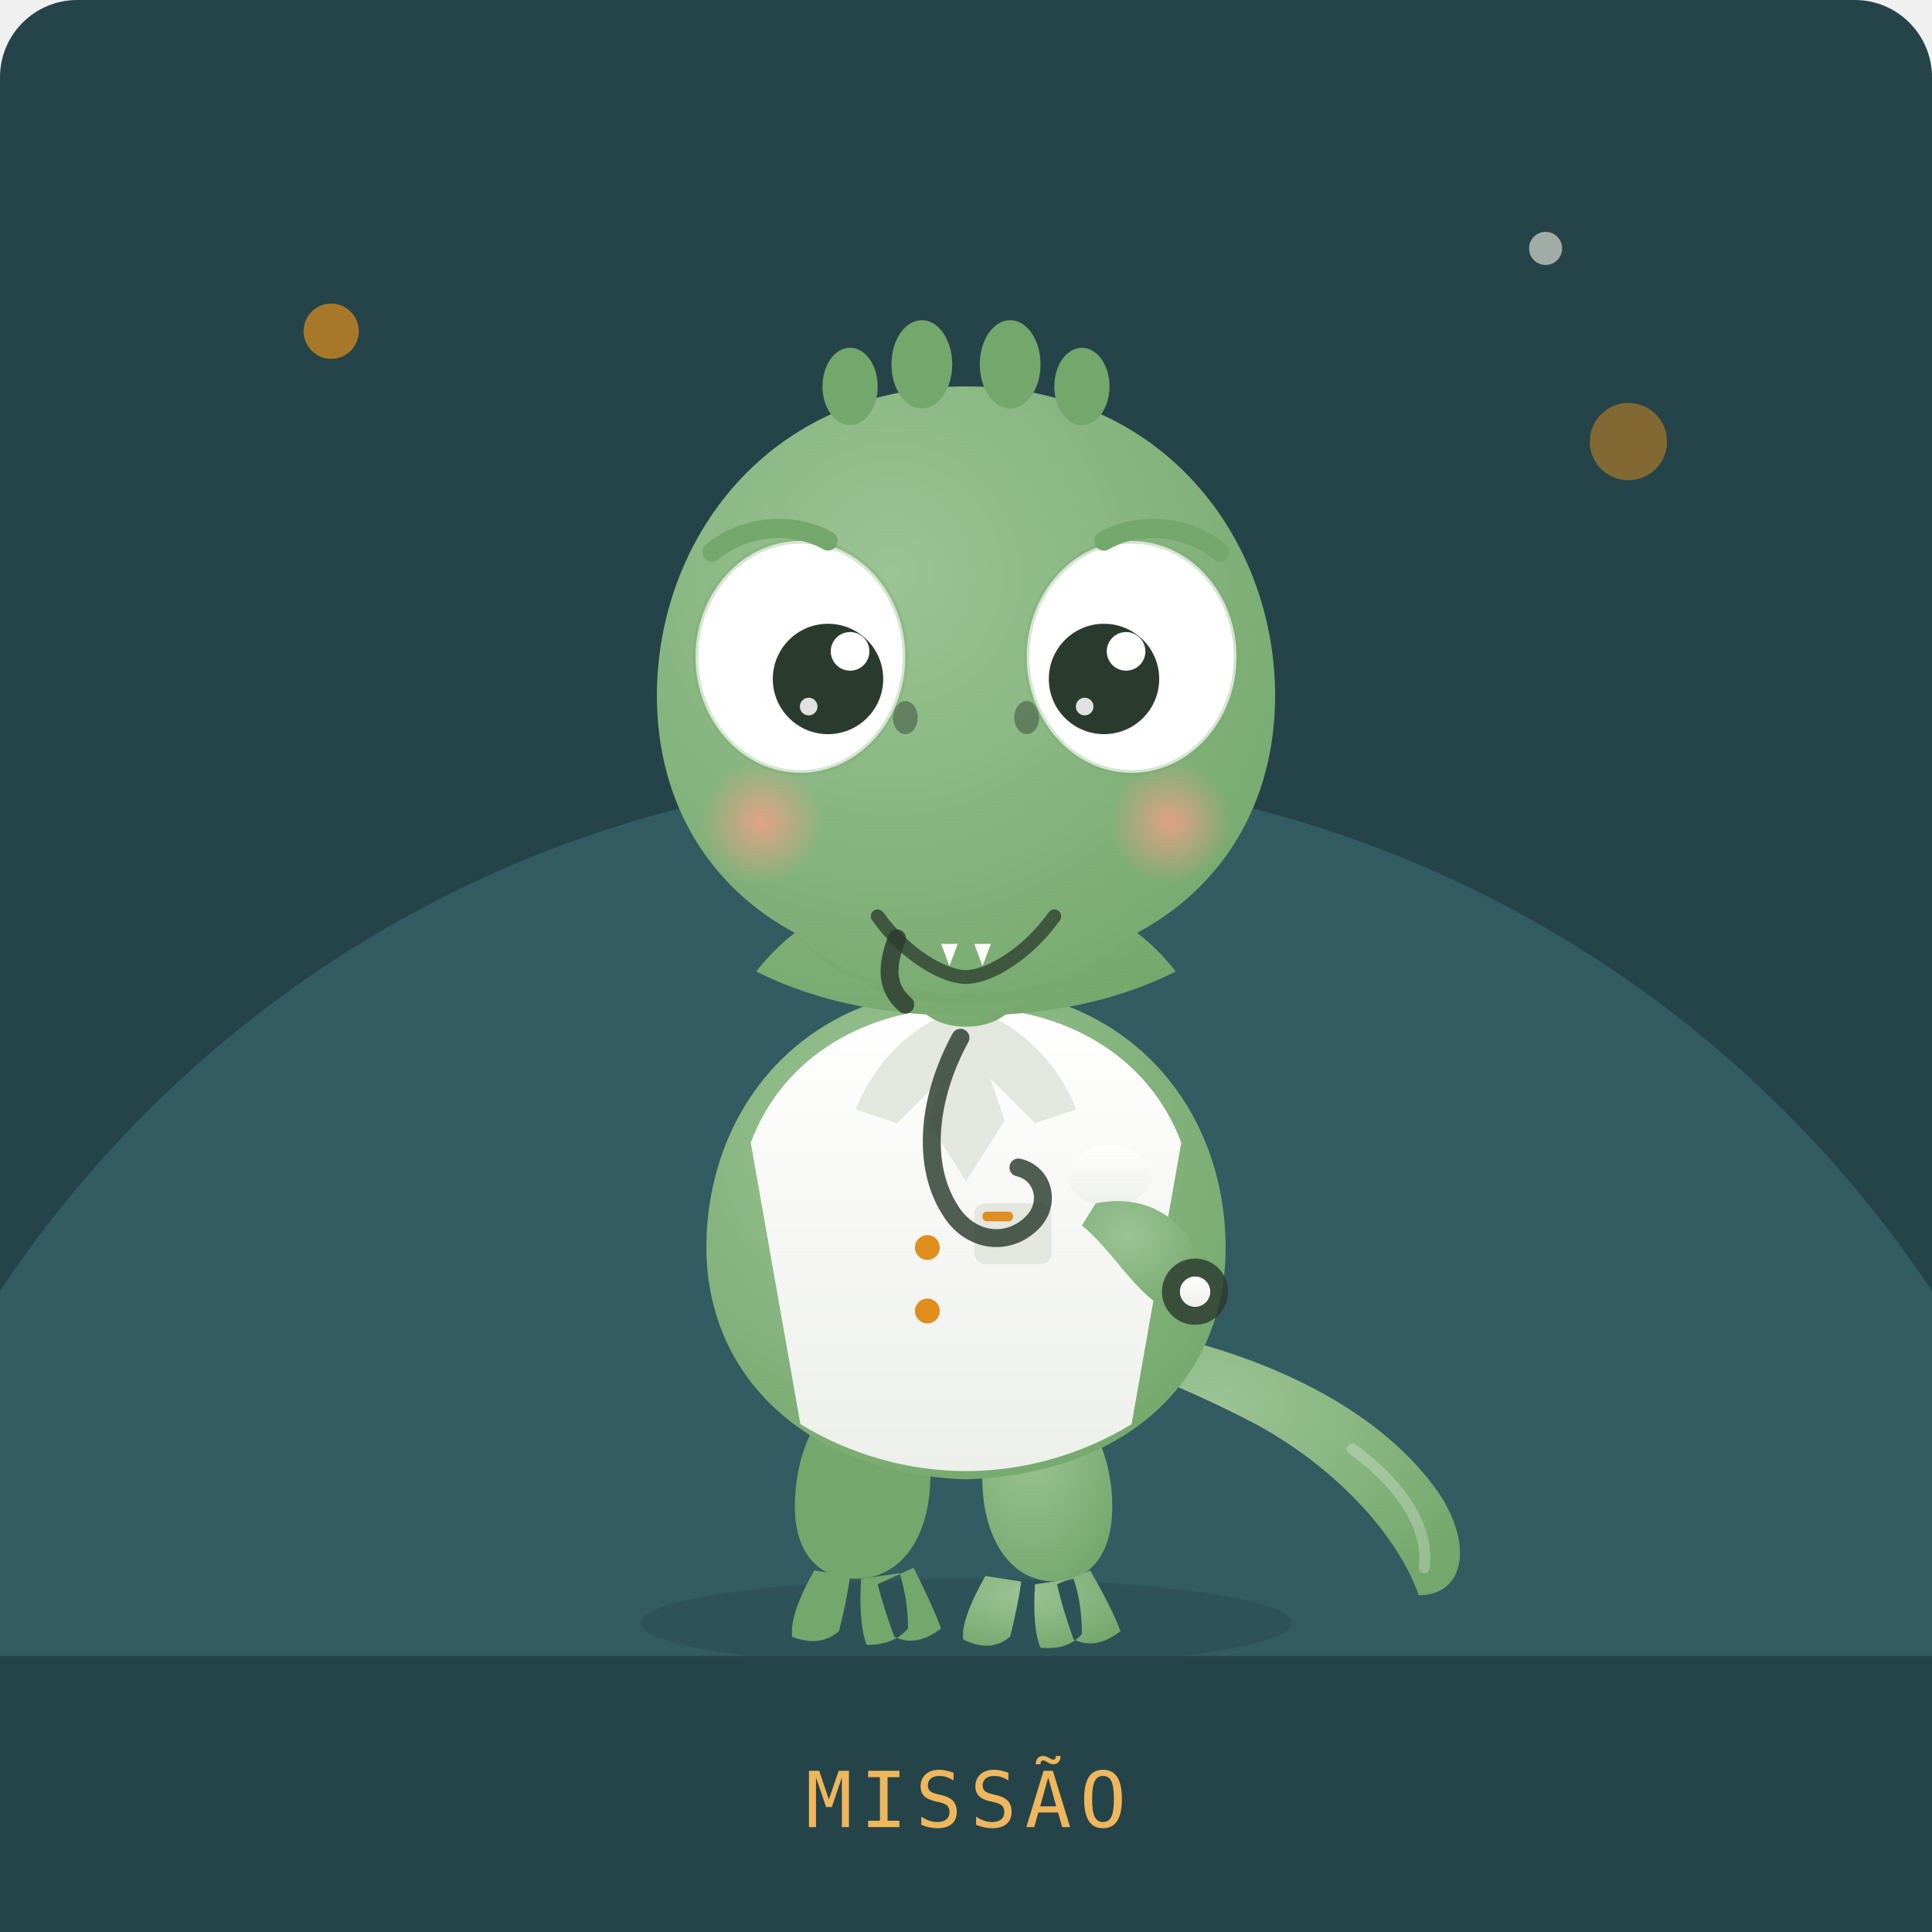
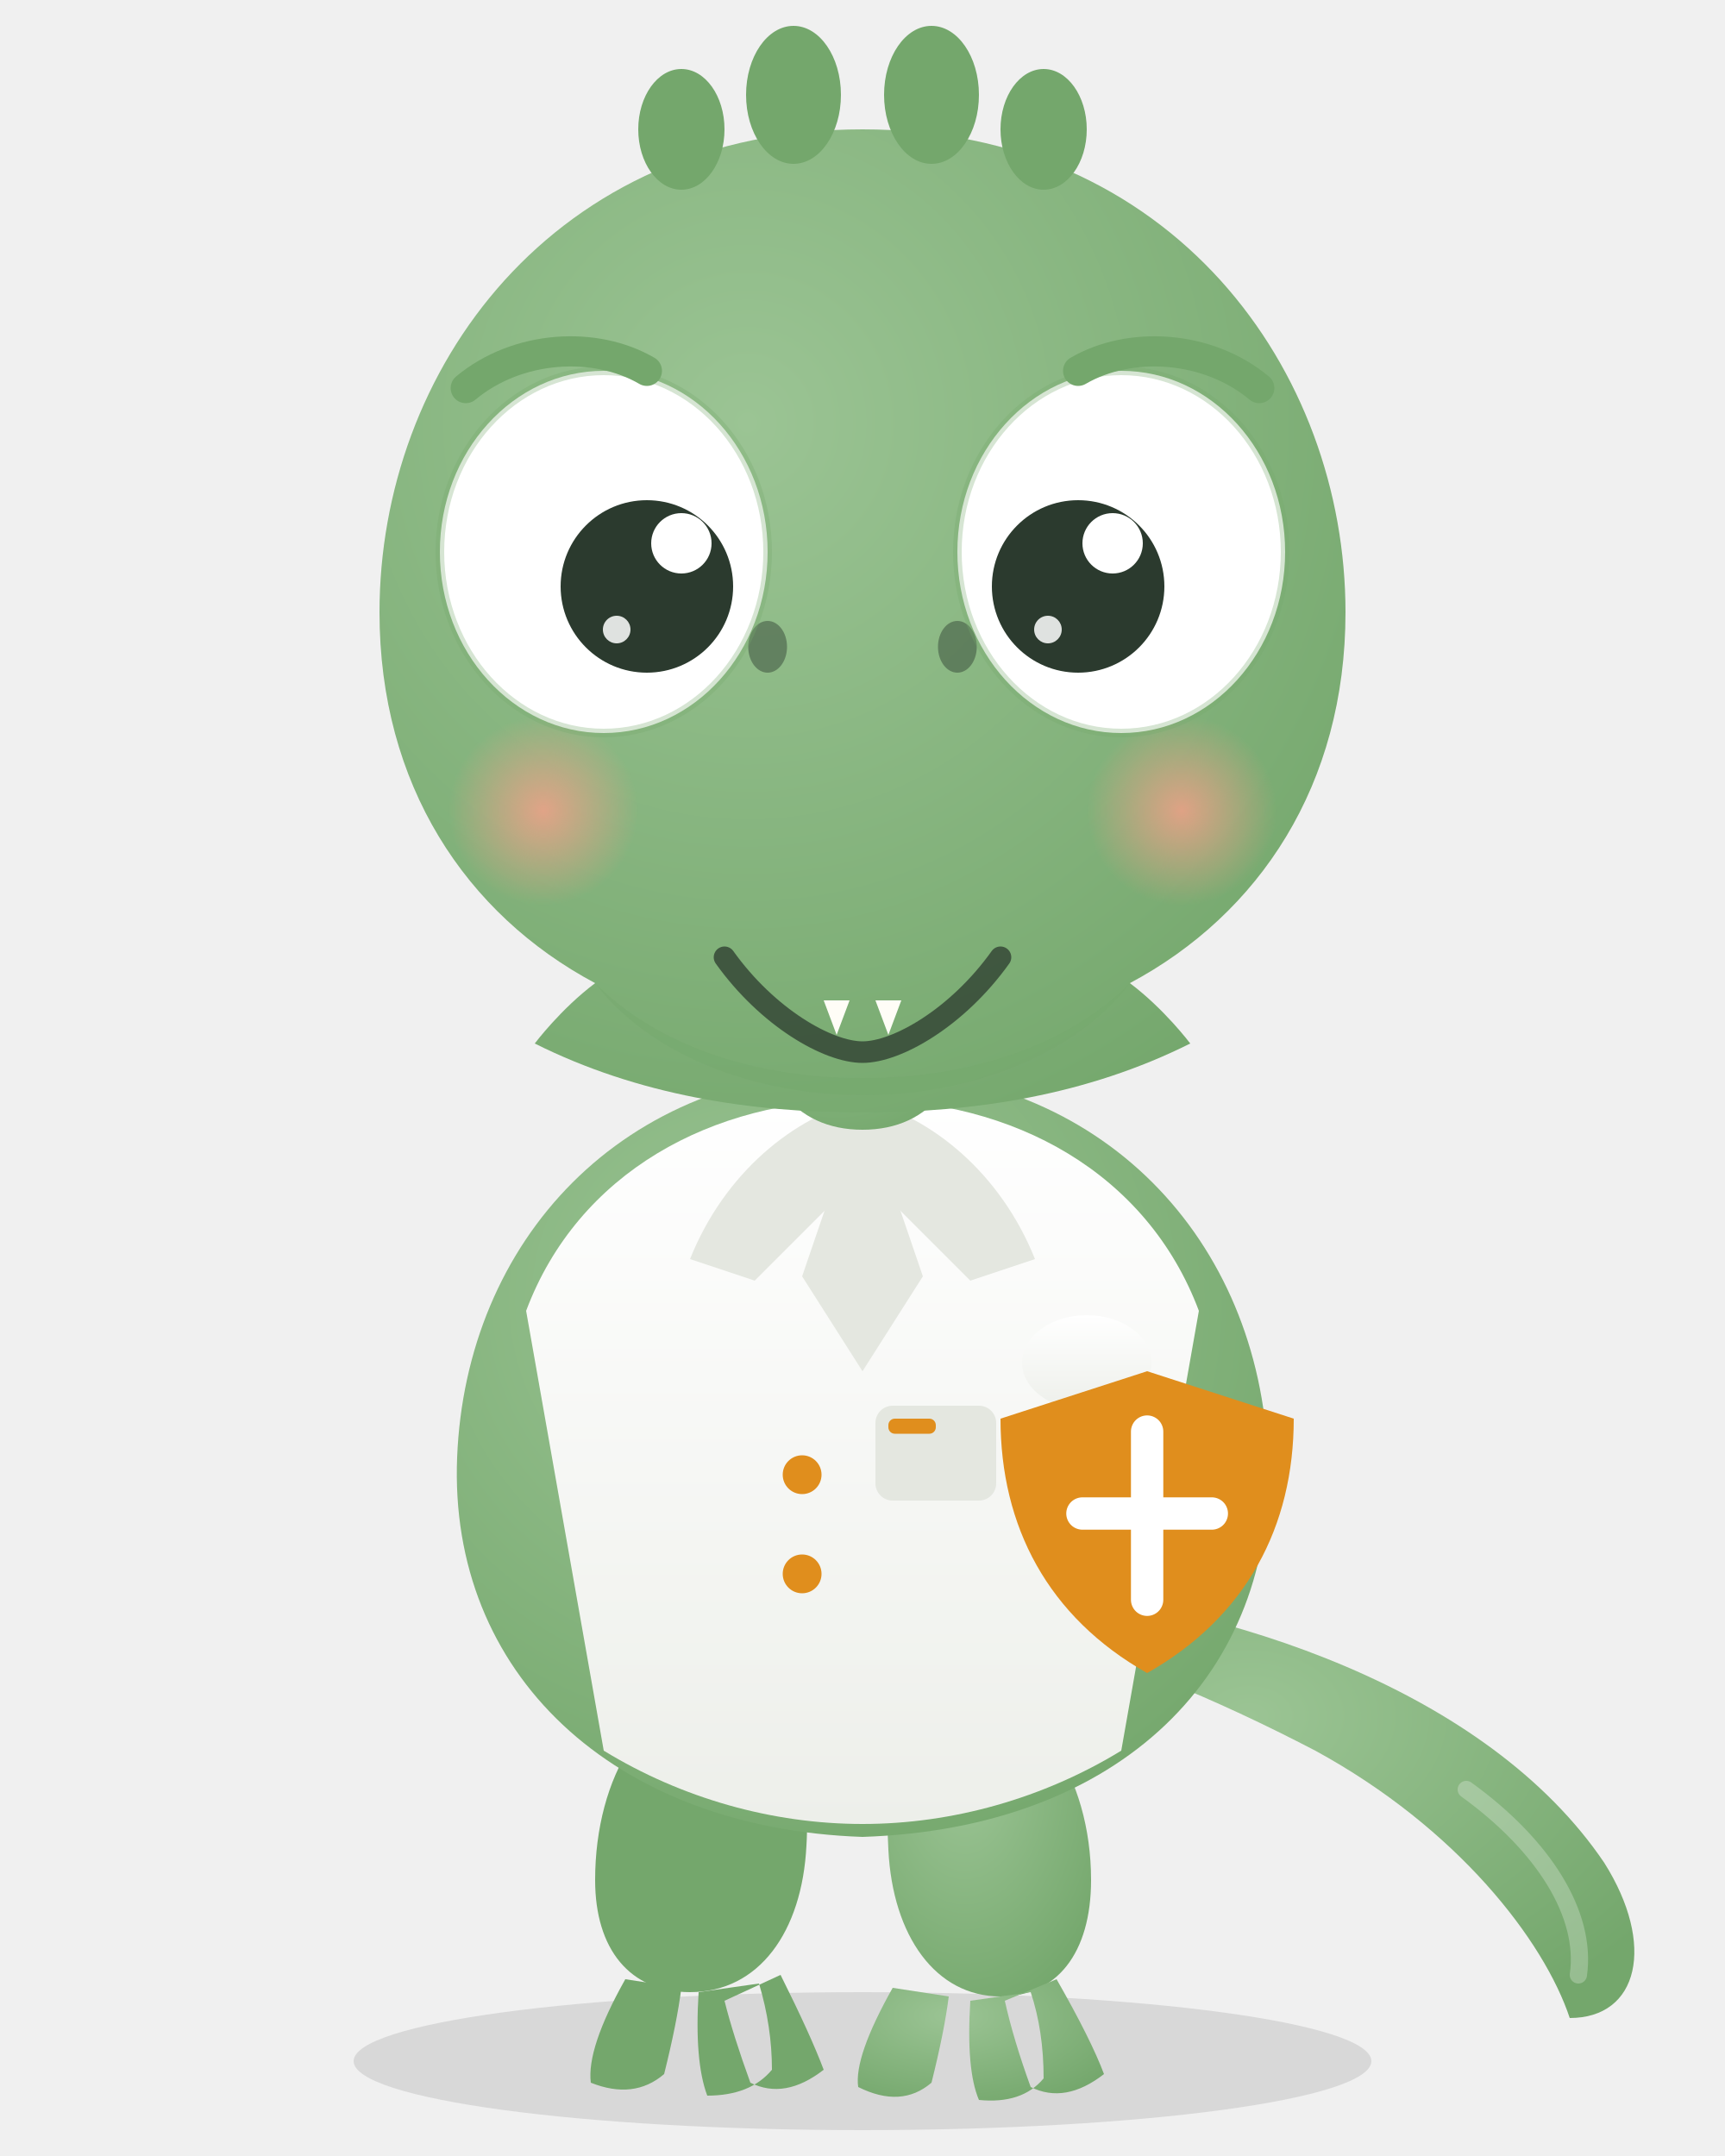
- <svg xmlns="http://www.w3.org/2000/svg" viewBox="0 0 700 700" width="700" height="700">
-   <rect width="700" height="700" rx="28" fill="#24444A" />
-   <circle cx="350" cy="700" r="420" fill="#3E6E76" opacity="0.55" />
-   <circle cx="120" cy="120" r="10" fill="#E08E1D" opacity="0.7" />
-   <circle cx="590" cy="160" r="14" fill="#E08E1D" opacity="0.5" />
-   <circle cx="560" cy="90" r="6" fill="#F6F1E4" opacity="0.6" />
-   <g transform="translate(150,110) scale(1.0)">
-     <defs>
-       <radialGradient id="skinGradap1" cx="38%" cy="30%" r="80%">
-         <stop offset="0%" stop-color="#9BC494" />
-         <stop offset="100%" stop-color="#74A76C" />
-       </radialGradient>
-       <linearGradient id="bellyGradap1" x1="0" y1="0" x2="0" y2="1">
-         <stop offset="0%" stop-color="#F3EFD8" />
-         <stop offset="100%" stop-color="#E3DCB8" />
-       </linearGradient>
-       <linearGradient id="coatGradap1" x1="0" y1="0" x2="0" y2="1">
-         <stop offset="0%" stop-color="#FFFFFF" />
-         <stop offset="100%" stop-color="#EDEFEA" />
-       </linearGradient>
-       <radialGradient id="cheekGradap1" cx="50%" cy="50%" r="50%">
-         <stop offset="0%" stop-color="#FF9E8A" stop-opacity="0.75" />
-         <stop offset="100%" stop-color="#FF9E8A" stop-opacity="0" />
-       </radialGradient>
-     </defs>
-     <ellipse cx="200" cy="478" rx="118" ry="16" fill="#000000" opacity="0.10" />
-     <path d="M235,368 C285,372 345,392 372,432 C384,451 380,468 364,468              C358,450 338,424 305,406 C282,394 258,384 235,378 Z" fill="url(#skinGradap1)" />
-     <path d="M340,415 C358,428 368,444 366,458" fill="none" stroke="#FFFFFF" stroke-width="4" stroke-linecap="round" opacity="0.25" />
-     <path d="M168,392 C150,392 138,412 138,436 C138,452 146,462 160,462 C176,462 186,448 187,428 C188,412 184,392 168,392 Z" fill="#74A76C" />
-     <path d="M145,459 q-9,16 -8,24 q10,4 17,-2 q3,-12 4,-20 M162,462 q-1,16 2,24 q10,0 15,-6 q0,-10 -3,-20 M181,458 q7,14 10,22 q-9,7 -17,3 q-4,-11 -6,-19" fill="#74A76C" />
-     <path d="M222,392 C240,392 253,412 253,436 C253,453 245,463 232,463 C217,463 207,449 206,429 C205,412 208,392 222,392 Z" fill="url(#skinGradap1)" />
-     <path d="M207,461 q-9,16 -8,23 q10,5 17,-1 q3,-12 4,-20 M225,464 q-1,16 2,23 q10,1 15,-5 q0,-11 -3,-20 M245,459 q8,14 11,22 q-9,7 -17,3 q-4,-11 -6,-20" fill="url(#skinGradap1)" />
-     <path d="M200,248 C144,248 108,288 106,338 C104,388 142,424 200,426              C260,424 296,388 294,338 C292,288 256,248 200,248 Z" fill="url(#skinGradap1)" />
-     <path d="M148,318 C144,358 166,398 200,402 C236,398 256,358 252,320              C234,354 166,354 148,318 Z" fill="url(#bellyGradap1)" />
-     <path d="M200,255 C165,255 134,272 122,304 L140,406 C158,417 179,423 200,423              C221,423 242,417 260,406 L278,304 C266,272 235,255 200,255 Z" fill="url(#coatGradap1)" />
-     <path d="M200,255 L186,296 L200,318 L214,296 Z" fill="#E4E7E0" />
-     <path d="M200,255 C184,259 168,272 160,292 L175,297 L200,272 Z" fill="#E4E7E0" />
-     <path d="M200,255 C216,259 232,272 240,292 L225,297 L200,272 Z" fill="#E4E7E0" />
-     <circle cx="186" cy="342" r="4.5" fill="#E08E1D" />
-     <circle cx="186" cy="365" r="4.5" fill="#E08E1D" />
-     <rect x="203" y="326" width="28" height="22" rx="4" fill="#E4E7E0" />
-     <rect x="206" y="329" width="11" height="3.5" rx="1.5" fill="#E08E1D" />
-     <ellipse cx="252" cy="316" rx="15" ry="11" fill="url(#coatGradap1)" />
-     <path d="M247,326 C267,322 282,333 286,352 C288,363 281,369 272,364 C261,358 253,343 242,334 Z" fill="url(#skinGradap1)" />
-     <path d="M198,266 C186,288 184,312 194,328 C201,340 215,342 224,333 C231,326 228,315 219,313" fill="none" stroke="#2B3A2E" stroke-width="6.5" stroke-linecap="round" opacity="0.82" />
-     <circle cx="283" cy="358" r="12" fill="#2B3A2E" opacity="0.82" />
-     <circle cx="283" cy="358" r="5.5" fill="url(#coatGradap1)" />
-     <path d="M175,230 C175,250 184,262 200,262 C216,262 225,250 225,230 L213,208 L187,208 Z" fill="url(#skinGradap1)" />
-     <path d="M200,30 C128,30 88,86 88,142 C88,182 108,212 138,228              C130,234 124,242 124,242 C148,254 174,258 200,258              C226,258 252,254 276,242 C276,242 270,234 262,228              C292,212 312,182 312,142 C312,86 272,30 200,30 Z" fill="url(#skinGradap1)" />
-     <path d="M138,228 C152,242 174,250 200,250 C226,250 248,242 262,228              C250,244 226,254 200,254 C174,254 150,244 138,228 Z" fill="#74A76C" opacity="0.4" />
-     <circle cx="126" cy="188" r="22" fill="url(#cheekGradap1)" />
-     <circle cx="274" cy="188" r="22" fill="url(#cheekGradap1)" />
-     <path d="M168,222 C178,236 192,244 200,244 C208,244 222,236 232,222" fill="none" stroke="#2B3A2E" stroke-width="5" stroke-linecap="round" opacity="0.75" />
-     <path d="M191,232 l3,8 l3,-8 Z M203,232 l3,8 l3,-8 Z" fill="#FFFDF7" />
-     <ellipse cx="178" cy="150" rx="4.5" ry="6" fill="#2B3A2E" opacity="0.45" />
-     <ellipse cx="222" cy="150" rx="4.5" ry="6" fill="#2B3A2E" opacity="0.45" />
-     <ellipse cx="140" cy="128" rx="38" ry="42" fill="#FFFFFF" />
-     <ellipse cx="260" cy="128" rx="38" ry="42" fill="#FFFFFF" />
-     <ellipse cx="140" cy="128" rx="38" ry="42" fill="none" stroke="#74A76C" stroke-width="2" opacity="0.3" />
-     <ellipse cx="260" cy="128" rx="38" ry="42" fill="none" stroke="#74A76C" stroke-width="2" opacity="0.3" />
-     <circle cx="150" cy="136" r="20" fill="#2B3A2E" />
-     <circle cx="250" cy="136" r="20" fill="#2B3A2E" />
-     <circle cx="150" cy="136" r="20" fill="none" />
-     <circle cx="158" cy="126" r="7" fill="#FFFFFF" />
-     <circle cx="258" cy="126" r="7" fill="#FFFFFF" />
-     <circle cx="143" cy="146" r="3.2" fill="#FFFFFF" opacity="0.85" />
-     <circle cx="243" cy="146" r="3.2" fill="#FFFFFF" opacity="0.85" />
-     <path d="M108,90 C120,80 138,79 150,86" fill="none" stroke="#74A76C" stroke-width="7" stroke-linecap="round" />
-     <path d="M292,90 C280,80 262,79 250,86" fill="none" stroke="#74A76C" stroke-width="7" stroke-linecap="round" />
-     <ellipse cx="158" cy="30" rx="10" ry="14" fill="#74A76C" />
-     <ellipse cx="184" cy="22" rx="11" ry="16" fill="#74A76C" />
-     <ellipse cx="216" cy="22" rx="11" ry="16" fill="#74A76C" />
-     <ellipse cx="242" cy="30" rx="10" ry="14" fill="#74A76C" />
-     <path d="M175,230 C171,240 171,248 178,254" fill="none" stroke="#2B3A2E" stroke-width="6.5" stroke-linecap="round" opacity="0.82" />
-   </g>
-   <rect x="0" y="600" width="700" height="100" fill="#24444A" />
-   <text x="350" y="662" text-anchor="middle" font-family="'IBM Plex Mono', monospace" font-size="28" letter-spacing="3" fill="#F0B65C">MISSÃO</text>
+ <svg xmlns="http://www.w3.org/2000/svg" viewBox="0 0 400 500" width="400" height="500">
+   <defs>
+     <radialGradient id="skinGradval" cx="38%" cy="30%" r="80%">
+       <stop offset="0%" stop-color="#9BC494" />
+       <stop offset="100%" stop-color="#74A76C" />
+     </radialGradient>
+     <linearGradient id="bellyGradval" x1="0" y1="0" x2="0" y2="1">
+       <stop offset="0%" stop-color="#F3EFD8" />
+       <stop offset="100%" stop-color="#E3DCB8" />
+     </linearGradient>
+     <linearGradient id="coatGradval" x1="0" y1="0" x2="0" y2="1">
+       <stop offset="0%" stop-color="#FFFFFF" />
+       <stop offset="100%" stop-color="#EDEFEA" />
+     </linearGradient>
+     <radialGradient id="cheekGradval" cx="50%" cy="50%" r="50%">
+       <stop offset="0%" stop-color="#FF9E8A" stop-opacity="0.75" />
+       <stop offset="100%" stop-color="#FF9E8A" stop-opacity="0" />
+     </radialGradient>
+   </defs>
+   <ellipse cx="200" cy="478" rx="118" ry="16" fill="#000000" opacity="0.10" />
+   <path d="M235,368 C285,372 345,392 372,432 C384,451 380,468 364,468              C358,450 338,424 305,406 C282,394 258,384 235,378 Z" fill="url(#skinGradval)" />
+   <path d="M340,415 C358,428 368,444 366,458" fill="none" stroke="#FFFFFF" stroke-width="4" stroke-linecap="round" opacity="0.25" />
+   <path d="M168,392 C150,392 138,412 138,436 C138,452 146,462 160,462 C176,462 186,448 187,428 C188,412 184,392 168,392 Z" fill="#74A76C" />
+   <path d="M145,459 q-9,16 -8,24 q10,4 17,-2 q3,-12 4,-20 M162,462 q-1,16 2,24 q10,0 15,-6 q0,-10 -3,-20 M181,458 q7,14 10,22 q-9,7 -17,3 q-4,-11 -6,-19" fill="#74A76C" />
+   <path d="M222,392 C240,392 253,412 253,436 C253,453 245,463 232,463 C217,463 207,449 206,429 C205,412 208,392 222,392 Z" fill="url(#skinGradval)" />
+   <path d="M207,461 q-9,16 -8,23 q10,5 17,-1 q3,-12 4,-20 M225,464 q-1,16 2,23 q10,1 15,-5 q0,-11 -3,-20 M245,459 q8,14 11,22 q-9,7 -17,3 q-4,-11 -6,-20" fill="url(#skinGradval)" />
+   <path d="M200,248 C144,248 108,288 106,338 C104,388 142,424 200,426              C260,424 296,388 294,338 C292,288 256,248 200,248 Z" fill="url(#skinGradval)" />
+   <path d="M148,318 C144,358 166,398 200,402 C236,398 256,358 252,320              C234,354 166,354 148,318 Z" fill="url(#bellyGradval)" />
+   <path d="M200,255 C165,255 134,272 122,304 L140,406 C158,417 179,423 200,423              C221,423 242,417 260,406 L278,304 C266,272 235,255 200,255 Z" fill="url(#coatGradval)" />
+   <path d="M200,255 L186,296 L200,318 L214,296 Z" fill="#E4E7E0" />
+   <path d="M200,255 C184,259 168,272 160,292 L175,297 L200,272 Z" fill="#E4E7E0" />
+   <path d="M200,255 C216,259 232,272 240,292 L225,297 L200,272 Z" fill="#E4E7E0" />
+   <circle cx="186" cy="342" r="4.5" fill="#E08E1D" />
+   <circle cx="186" cy="365" r="4.5" fill="#E08E1D" />
+   <rect x="203" y="326" width="28" height="22" rx="4" fill="#E4E7E0" />
+   <rect x="206" y="329" width="11" height="3.5" rx="1.5" fill="#E08E1D" />
+   <ellipse cx="252" cy="316" rx="15" ry="11" fill="url(#coatGradval)" />
+   <path d="M247,326 C267,322 282,333 286,352 C288,363 281,369 272,364 C261,358 253,343 242,334 Z" fill="url(#skinGradval)" />
+   <path d="M266,318 L300,329 C300,354 289,375 266,388 C243,375 232,354 232,329 Z" fill="#E08E1D" />
+   <path d="M266,332 L266,371 M251,351 L281,351" stroke="#FFFFFF" stroke-width="7.5" stroke-linecap="round" />
+   <path d="M175,230 C175,250 184,262 200,262 C216,262 225,250 225,230 L213,208 L187,208 Z" fill="url(#skinGradval)" />
+   <path d="M200,30 C128,30 88,86 88,142 C88,182 108,212 138,228              C130,234 124,242 124,242 C148,254 174,258 200,258              C226,258 252,254 276,242 C276,242 270,234 262,228              C292,212 312,182 312,142 C312,86 272,30 200,30 Z" fill="url(#skinGradval)" />
+   <path d="M138,228 C152,242 174,250 200,250 C226,250 248,242 262,228              C250,244 226,254 200,254 C174,254 150,244 138,228 Z" fill="#74A76C" opacity="0.4" />
+   <circle cx="126" cy="188" r="22" fill="url(#cheekGradval)" />
+   <circle cx="274" cy="188" r="22" fill="url(#cheekGradval)" />
+   <path d="M168,222 C178,236 192,244 200,244 C208,244 222,236 232,222" fill="none" stroke="#2B3A2E" stroke-width="5" stroke-linecap="round" opacity="0.75" />
+   <path d="M191,232 l3,8 l3,-8 Z M203,232 l3,8 l3,-8 Z" fill="#FFFDF7" />
+   <ellipse cx="178" cy="150" rx="4.5" ry="6" fill="#2B3A2E" opacity="0.45" />
+   <ellipse cx="222" cy="150" rx="4.5" ry="6" fill="#2B3A2E" opacity="0.45" />
+   <ellipse cx="140" cy="128" rx="38" ry="42" fill="#FFFFFF" />
+   <ellipse cx="260" cy="128" rx="38" ry="42" fill="#FFFFFF" />
+   <ellipse cx="140" cy="128" rx="38" ry="42" fill="none" stroke="#74A76C" stroke-width="2" opacity="0.3" />
+   <ellipse cx="260" cy="128" rx="38" ry="42" fill="none" stroke="#74A76C" stroke-width="2" opacity="0.3" />
+   <circle cx="150" cy="136" r="20" fill="#2B3A2E" />
+   <circle cx="250" cy="136" r="20" fill="#2B3A2E" />
+   <circle cx="150" cy="136" r="20" fill="none" />
+   <circle cx="158" cy="126" r="7" fill="#FFFFFF" />
+   <circle cx="258" cy="126" r="7" fill="#FFFFFF" />
+   <circle cx="143" cy="146" r="3.2" fill="#FFFFFF" opacity="0.85" />
+   <circle cx="243" cy="146" r="3.2" fill="#FFFFFF" opacity="0.85" />
+   <path d="M108,90 C120,80 138,79 150,86" fill="none" stroke="#74A76C" stroke-width="7" stroke-linecap="round" />
+   <path d="M292,90 C280,80 262,79 250,86" fill="none" stroke="#74A76C" stroke-width="7" stroke-linecap="round" />
+   <ellipse cx="158" cy="30" rx="10" ry="14" fill="#74A76C" />
+   <ellipse cx="184" cy="22" rx="11" ry="16" fill="#74A76C" />
+   <ellipse cx="216" cy="22" rx="11" ry="16" fill="#74A76C" />
+   <ellipse cx="242" cy="30" rx="10" ry="14" fill="#74A76C" />
</svg>
